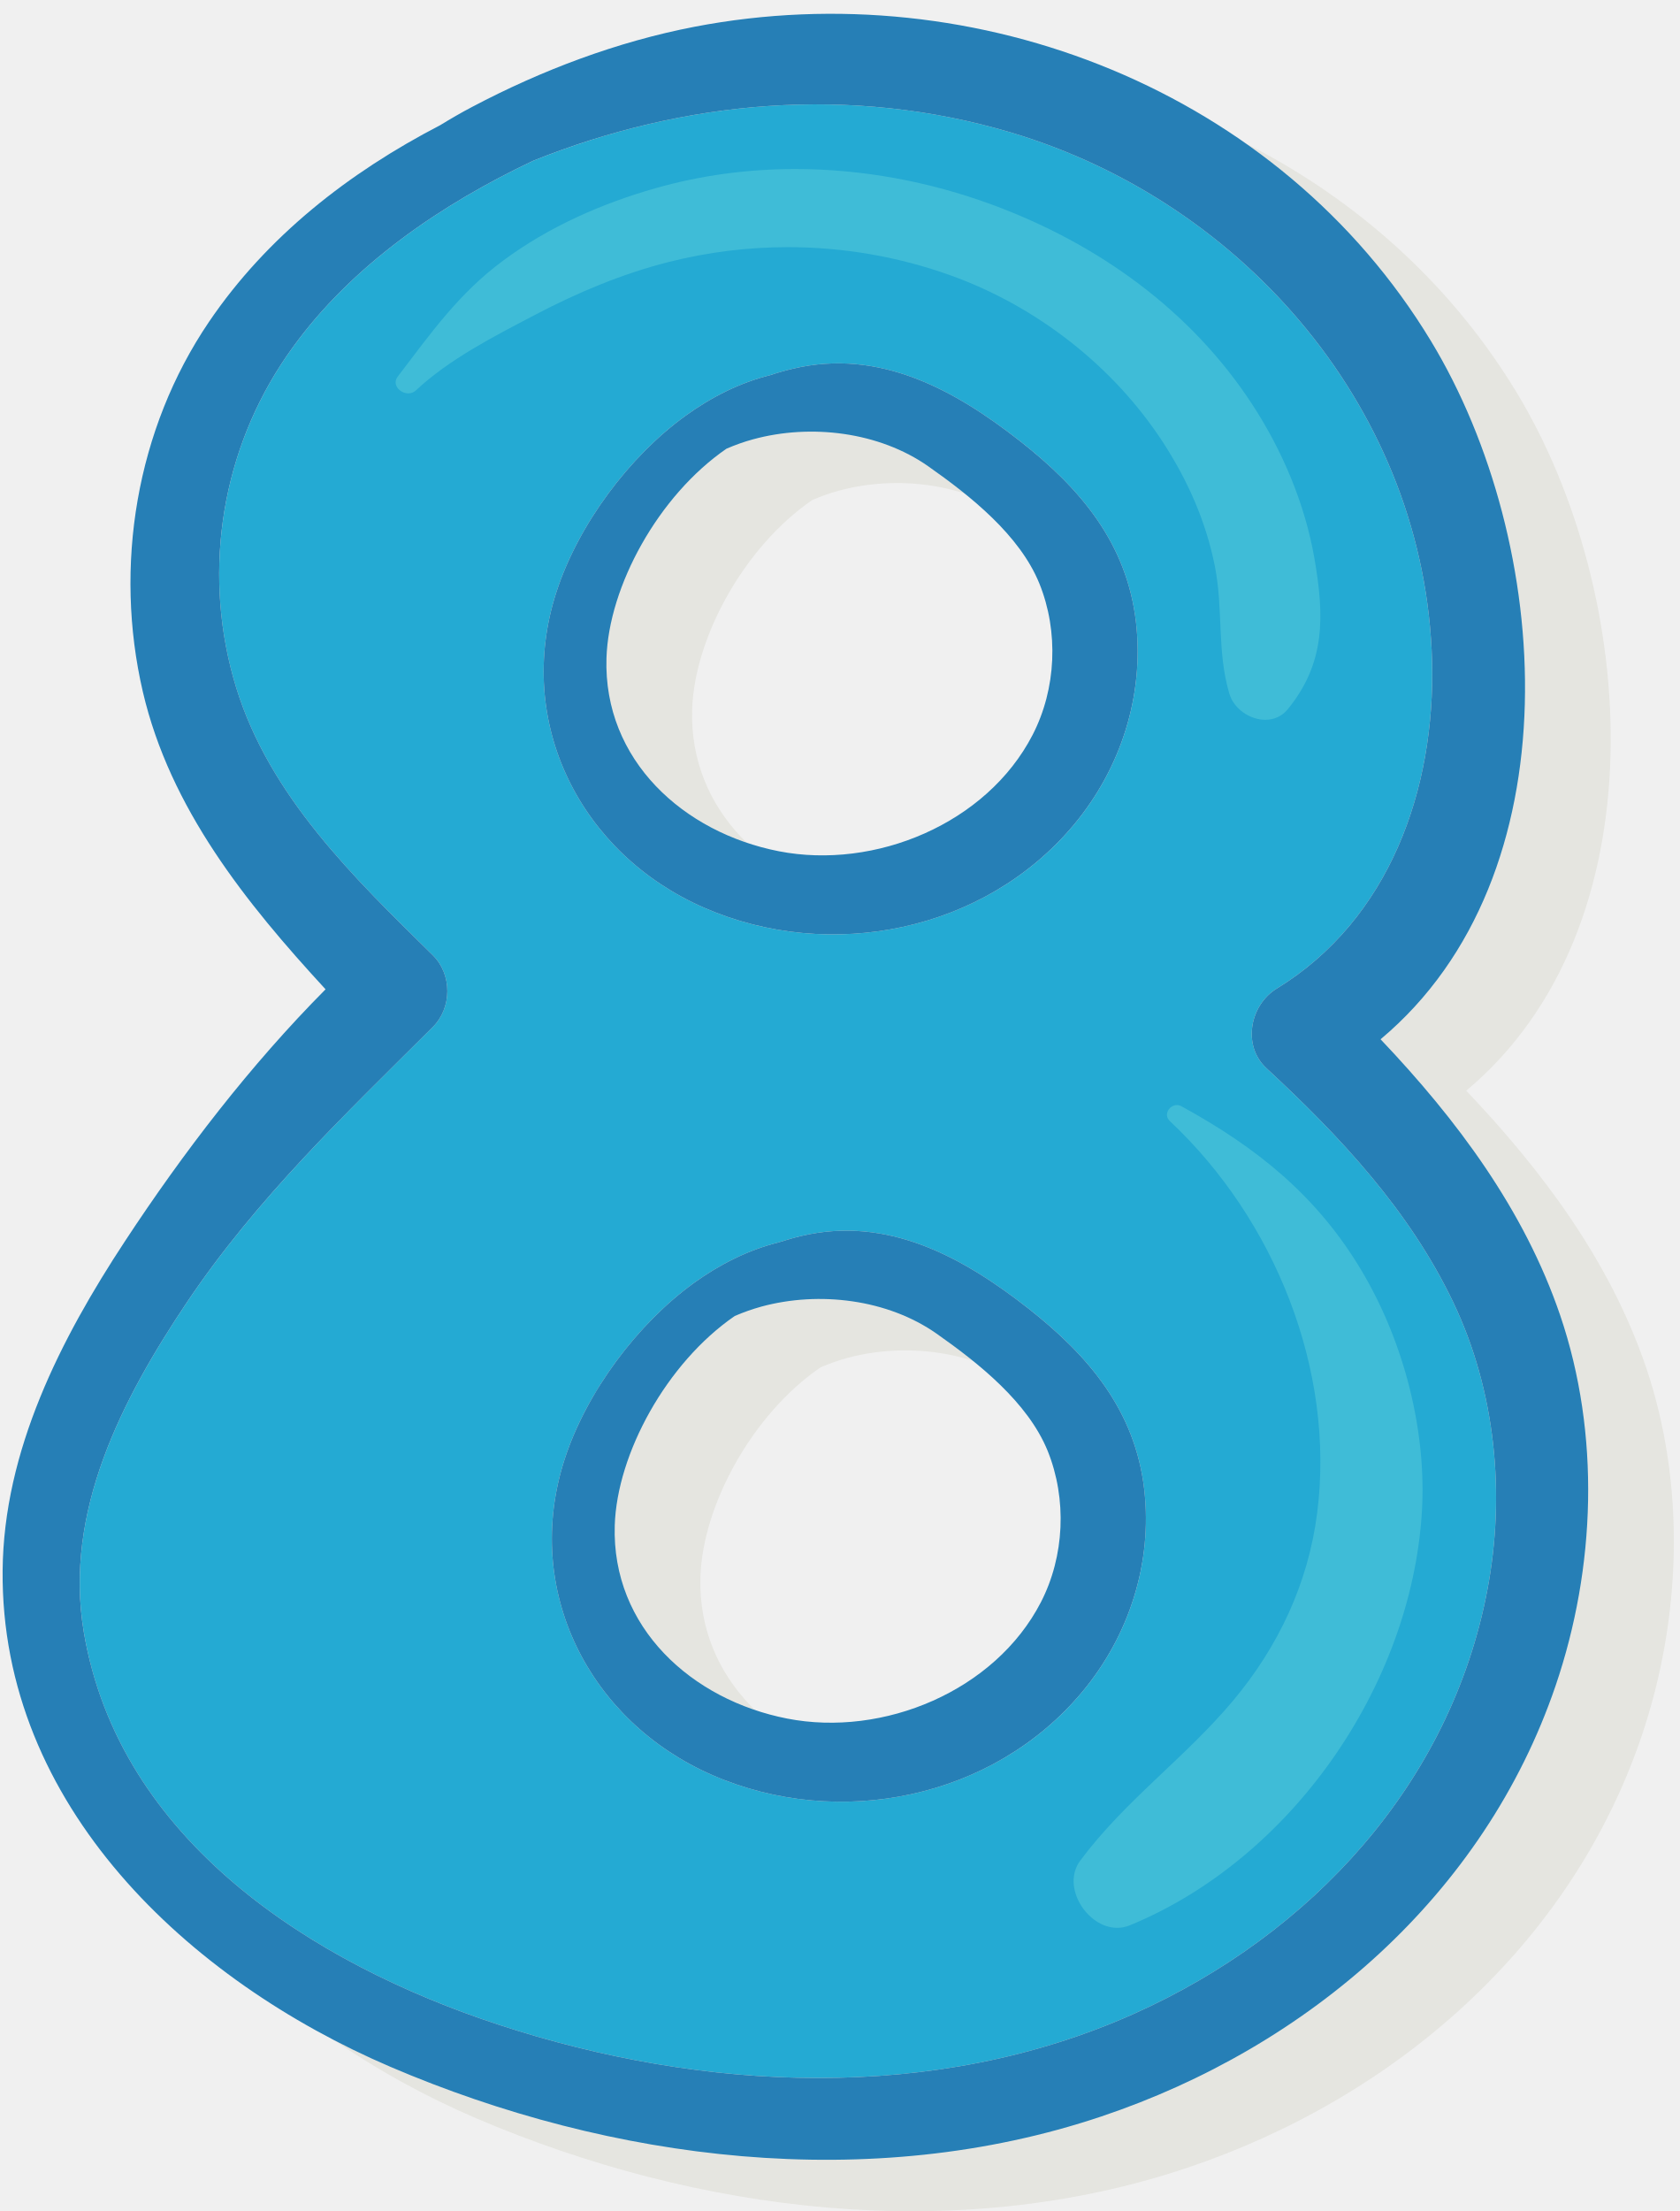
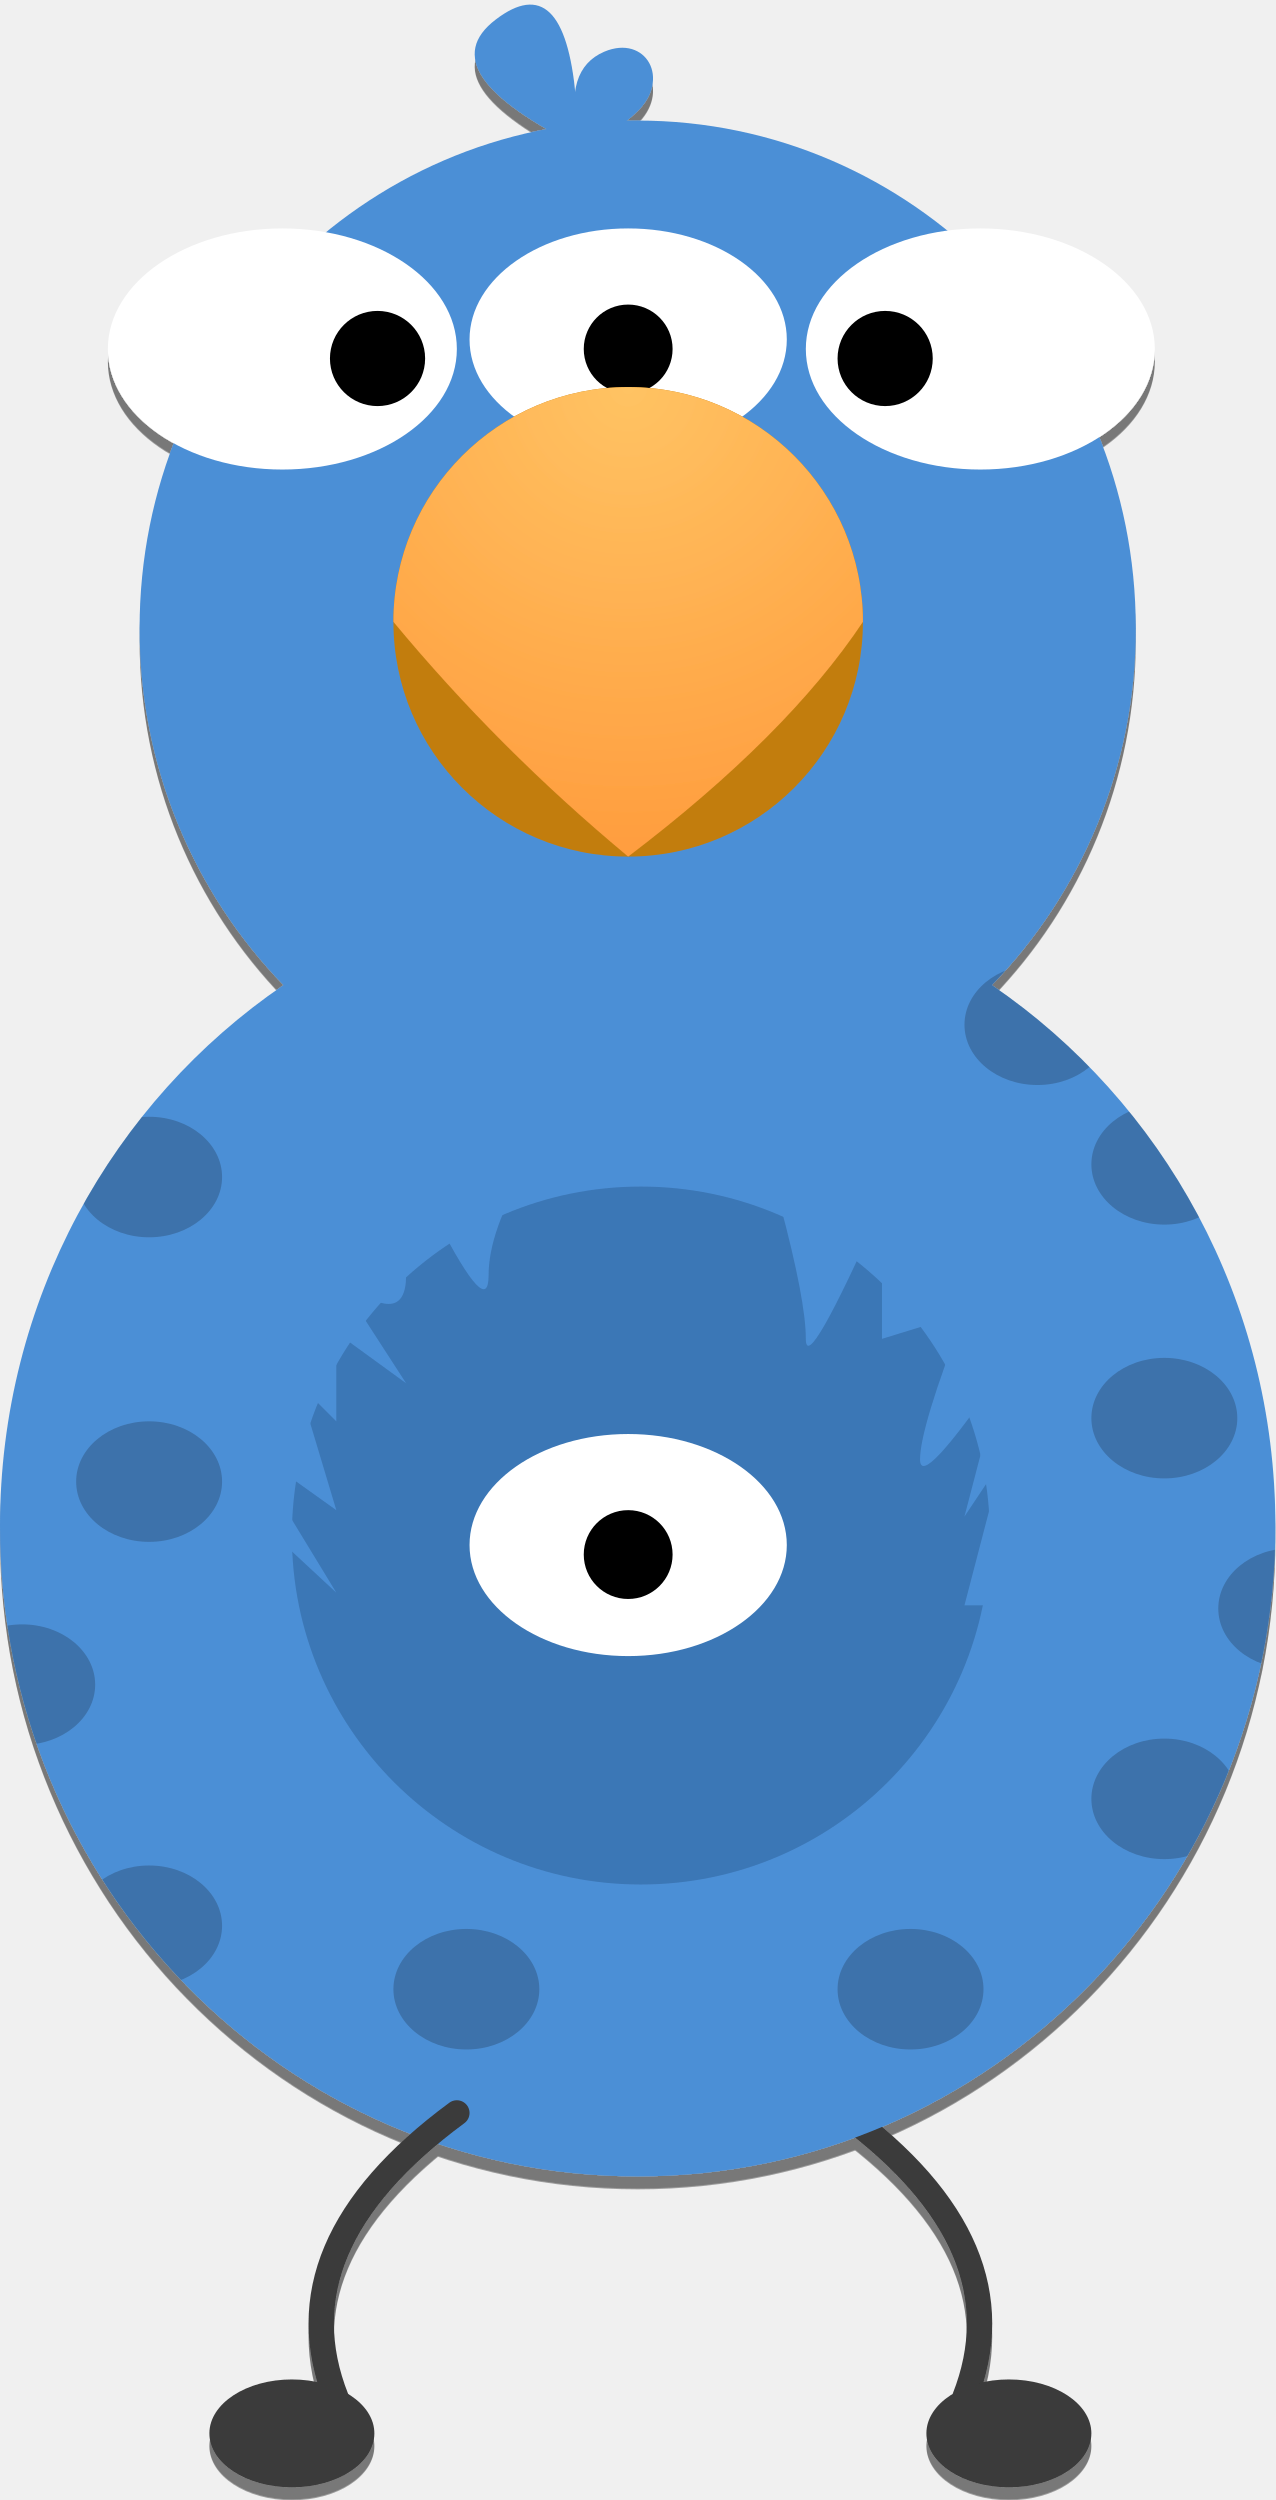
- <svg xmlns="http://www.w3.org/2000/svg" width="98px" height="129px" viewBox="0 0 98 129" version="1.1">
-   <defs />
-   <g id="Page-1" stroke="none" stroke-width="1" fill="none" fill-rule="evenodd">
-     <g id="293959-P70SA5-767" transform="translate(-296, -185)">
-       <g id="Group-9" transform="translate(296, 185)">
-         <path d="M40.875,92 C41.004,87.83 43.895,82.517 47.88,79.78 C48.377,79.566 48.89,79.383 49.432,79.233 C52.8,78.318 56.795,78.801 59.656,80.811 C62.099,82.527 64.984,84.815 66.139,87.651 C67.272,90.457 67.129,93.801 65.74,96.487 C63.068,101.661 56.546,104.368 50.935,103.269 C45.382,102.184 40.69,97.965 40.875,92 M47.396,29.178 C47.895,28.964 48.412,28.775 48.949,28.631 C52.317,27.71 56.312,28.198 59.173,30.208 C61.616,31.925 64.507,34.213 65.656,37.049 C66.79,39.85 66.645,43.193 65.258,45.88 C62.586,51.059 56.064,53.761 50.452,52.666 C44.899,51.581 40.208,47.357 40.392,41.397 C40.521,37.223 43.412,31.915 47.396,29.178 M95.78,101.353 C98.124,94.473 98.402,86.666 96.049,79.746 C93.949,73.581 90.02,68.322 85.566,63.636 C96.97,54.089 95.631,34.651 88.502,22.89 C79.676,8.317 62.029,1.392 45.531,4.561 C41.014,5.432 36.626,7.088 32.561,9.233 C31.914,9.571 31.292,9.935 30.681,10.308 C25.372,13.059 20.571,16.795 17.188,21.79 C12.949,28.044 11.631,36.034 13.337,43.367 C14.929,50.178 19.347,55.671 23.999,60.721 C19.605,65.144 15.695,70.243 12.303,75.402 C8.536,81.124 5.213,87.637 5.153,94.637 C5.033,108.352 16.014,118.547 27.78,123.587 C40.681,129.109 55.79,131.01 69.277,126.482 C81.343,122.433 91.616,113.572 95.78,101.353" id="Fill-58" fill="#E5E5E0" />
-         <path d="M62.676,48.109 C65.412,44.825 66.78,40.571 66.293,36.308 C65.761,31.691 63.049,28.497 59.517,25.73 C55.7,22.74 51.322,20.323 46.293,21.507 C45.845,21.611 45.392,21.74 44.939,21.89 C43.193,22.323 41.526,23.158 39.999,24.263 C36.735,26.626 33.755,30.586 32.472,34.537 C29.999,42.153 33.875,49.82 41.099,52.964 C48.447,56.168 57.472,54.348 62.676,48.109 M63.153,98.716 C65.894,95.433 67.263,91.179 66.775,86.91 C66.243,82.298 63.531,79.103 59.999,76.333 C56.184,73.348 51.805,70.925 46.775,72.109 C46.327,72.213 45.875,72.348 45.422,72.492 C43.676,72.925 42.009,73.761 40.481,74.865 C37.218,77.229 34.232,81.189 32.949,85.144 C30.481,92.756 34.357,100.428 41.581,103.571 C48.93,106.77 57.954,104.95 63.153,98.716 M84.8,75.965 C87.283,81.153 87.87,87.188 86.79,92.811 C84.626,104.104 76.502,112.87 66.179,117.492 C54.517,122.711 41.044,122.055 29.108,118.134 C18.232,114.566 6.949,107.393 4.89,95.219 C3.71,88.214 7.118,81.637 10.904,75.989 C14.979,69.92 20.108,65.054 25.253,59.925 C26.382,58.805 26.397,56.855 25.253,55.73 C20.645,51.203 15.735,46.457 13.78,40.109 C11.83,33.765 12.79,26.82 16.407,21.253 C19.69,16.208 24.79,12.526 30.104,9.87 C30.441,9.701 30.78,9.537 31.118,9.377 C39.925,5.84 49.65,4.949 58.999,7.731 C72.681,11.81 83.184,24.054 83.571,38.581 C83.766,46.034 81.099,53.641 74.512,57.676 C72.939,58.636 72.477,61.004 73.909,62.328 C78.213,66.312 82.243,70.621 84.8,75.965" id="Fill-59" fill="#24AAD3" />
-         <path d="M86.79,92.811 C87.87,87.188 87.283,81.153 84.8,75.965 C82.243,70.621 78.213,66.312 73.909,62.328 C72.477,61.004 72.939,58.636 74.512,57.676 C81.099,53.641 83.766,46.034 83.571,38.581 C83.184,24.054 72.681,11.81 58.999,7.731 C49.65,4.949 39.925,5.84 31.118,9.377 C30.78,9.537 30.441,9.701 30.104,9.87 C24.79,12.526 19.69,16.208 16.407,21.253 C12.79,26.82 11.83,33.765 13.78,40.109 C15.735,46.457 20.645,51.203 25.253,55.73 C26.397,56.855 26.382,58.805 25.253,59.925 C20.108,65.054 14.979,69.92 10.904,75.989 C7.118,81.637 3.71,88.214 4.89,95.219 C6.949,107.393 18.232,114.566 29.108,118.134 C41.044,122.055 54.517,122.711 66.179,117.492 C76.502,112.87 84.626,104.104 86.79,92.811 M91.049,76.746 C93.402,83.666 93.124,91.473 90.78,98.353 C86.616,110.572 76.343,119.433 64.277,123.482 C50.79,128.01 35.681,126.109 22.78,120.587 C11.014,115.547 0.033,105.353 0.153,91.637 C0.213,84.637 3.536,78.124 7.303,72.402 C10.695,67.243 14.605,62.144 18.999,57.721 C14.347,52.671 9.929,47.178 8.337,40.367 C6.631,33.034 7.949,25.044 12.188,18.79 C15.571,13.795 20.372,10.059 25.681,7.308 C26.292,6.935 26.914,6.571 27.561,6.233 C31.626,4.088 36.014,2.432 40.531,1.561 C57.029,-1.608 74.676,5.317 83.502,19.89 C90.631,31.651 91.97,51.089 80.566,60.636 C85.02,65.323 88.949,70.581 91.049,76.746" id="Fill-60" fill="#267FB6" />
-         <path d="M60.74,93.487 C62.129,90.801 62.272,87.457 61.139,84.651 C59.984,81.815 57.099,79.526 54.656,77.811 C51.795,75.801 47.8,75.317 44.432,76.233 C43.89,76.383 43.377,76.566 42.88,76.78 C38.895,79.517 36.004,84.83 35.875,89 C35.69,94.965 40.382,99.184 45.935,100.269 C51.546,101.368 58.068,98.661 60.74,93.487 Z M66.775,86.91 C67.263,91.179 65.895,95.433 63.153,98.716 C57.954,104.95 48.93,106.771 41.581,103.571 C34.357,100.428 30.481,92.756 32.949,85.144 C34.232,81.188 37.218,77.229 40.481,74.865 C42.009,73.761 43.676,72.925 45.422,72.492 C45.875,72.348 46.327,72.213 46.775,72.109 C51.805,70.925 56.184,73.348 59.999,76.333 C63.531,79.104 66.243,82.298 66.775,86.91 Z" id="Fill-61" fill="#267FB6" />
-         <path d="M60.258,42.88 C61.646,40.193 61.79,36.85 60.656,34.049 C59.507,31.213 56.616,28.924 54.173,27.208 C51.313,25.198 47.317,24.71 43.949,25.631 C43.412,25.775 42.895,25.964 42.397,26.178 C38.412,28.915 35.521,34.223 35.392,38.397 C35.208,44.357 39.899,48.582 45.452,49.666 C51.063,50.761 57.586,48.059 60.258,42.88 Z M66.293,36.308 C66.78,40.571 65.412,44.825 62.676,48.109 C57.472,54.348 48.447,56.168 41.099,52.964 C33.875,49.82 29.999,42.153 32.472,34.537 C33.755,30.586 36.735,26.626 39.999,24.263 C41.526,23.158 43.193,22.323 44.939,21.89 C45.392,21.74 45.845,21.611 46.293,21.507 C51.322,20.323 55.7,22.74 59.517,25.73 C63.049,28.497 65.761,31.691 66.293,36.308 Z" id="Fill-62" fill="#267FB6" />
-         <path d="M73.839,41.997 C72.938,41.996 72.003,41.355 71.742,40.477 C71.001,37.976 71.4,35.569 70.893,33.022 C70.375,30.424 69.315,28.033 67.876,25.818 C64.983,21.366 60.505,17.883 55.513,16.081 C52.443,14.974 49.213,14.42 45.977,14.42 C43.648,14.42 41.316,14.707 39.04,15.282 C36.321,15.968 33.705,17.068 31.226,18.369 C28.852,19.614 26.23,20.943 24.268,22.78 C24.139,22.9 23.984,22.951 23.829,22.951 C23.34,22.951 22.852,22.441 23.214,21.967 C25.15,19.431 26.772,17.118 29.371,15.198 C32.03,13.233 35.083,11.883 38.257,10.98 C40.917,10.223 43.663,9.862 46.413,9.862 C50.321,9.862 54.234,10.591 57.903,11.944 C64.054,14.213 69.503,18.096 73.105,23.636 C74.846,26.313 76.155,29.411 76.703,32.562 C77.288,35.929 77.362,38.671 75.153,41.377 C74.799,41.811 74.324,41.997 73.839,41.997" id="Fill-63" fill="#3FBCD7" />
-         <path d="M65.196,112.479 C63.439,112.479 61.917,110.075 63.036,108.563 C65.629,105.066 69.167,102.557 71.956,99.228 C74.603,96.07 76.345,92.373 76.867,88.266 C77.928,79.926 74.383,71.145 68.271,65.412 C67.874,65.041 68.237,64.474 68.681,64.474 C68.766,64.474 68.855,64.495 68.941,64.542 C73.353,66.958 76.867,69.772 79.478,74.17 C81.921,78.286 83.275,83.478 82.974,88.266 C82.334,98.387 75.361,108.455 65.934,112.332 C65.687,112.433 65.439,112.479 65.196,112.479" id="Fill-65" fill="#3FBCD7" />
+ <svg xmlns="http://www.w3.org/2000/svg" xmlns:xlink="http://www.w3.org/1999/xlink" width="201px" height="394px" viewBox="0 0 201 394" version="1.1">
+   <defs>
+     <filter x="-0.5%" y="-0.3%" width="101.0%" height="101.0%" filterUnits="objectBoundingBox" id="filter-1">
+       <feOffset dx="0" dy="2" in="SourceAlpha" result="shadowOffsetOuter1" />
+       <feColorMatrix values="0 0 0 0 0   0 0 0 0 0   0 0 0 0 0  0 0 0 0.5 0" type="matrix" in="shadowOffsetOuter1" result="shadowMatrixOuter1" />
+       <feMerge>
+         <feMergeNode in="shadowMatrixOuter1" />
+         <feMergeNode in="SourceGraphic" />
+       </feMerge>
+     </filter>
+     <path d="M44.682,136.25 C30.658,121.799 22,101.93 22,80 C22,35.817 57.146,0 100.5,0 C143.854,0 179,35.817 179,80 C179,101.93 170.342,121.799 156.318,136.25 C183.26,154.637 201,185.955 201,221.5 C201,278.109 156.005,324 100.5,324 C44.995,324 0,278.109 0,221.5 C0,185.955 17.74,154.637 44.682,136.25 Z M100,114 C119.33,114 135,98.106 135,78.5 C135,58.894 119.33,43 100,43 C80.67,43 65,58.894 65,78.5 C65,98.106 80.67,114 100,114 Z M101,267 C125.853,267 146,246.405 146,221 C146,195.595 125.853,175 101,175 C76.147,175 56,195.595 56,221 C56,246.405 76.147,267 101,267 Z" id="path-2" />
+     <radialGradient cx="50%" cy="0%" fx="50%" fy="0%" r="100%" id="radialGradient-4">
+       <stop stop-color="#FFC363" offset="0%" />
+       <stop stop-color="#FF9D3E" offset="100%" />
+     </radialGradient>
+   </defs>
+   <g id="Symbols" stroke="none" stroke-width="1" fill="none" fill-rule="evenodd">
+     <g id="number/8" transform="translate(-19, -2)">
+       <g id="8" filter="url(#filter-1)" transform="translate(19, 1)">
+         <g id="leg-copy" transform="translate(152.5, 363.5) scale(-1, 1) translate(-152.5, -363.5) translate(133, 334)">
+           <path d="M39,0 C20,14 13.667,29 20,45" id="Path-51" stroke="#3A3A3A" stroke-width="4" />
+           <ellipse id="Oval" fill="#3A3A3A" cx="13" cy="50.5" rx="13" ry="8.5" />
+         </g>
+         <g id="Oval-5" transform="translate(0, 20)">
+           <mask id="mask-3" fill="white">
+             <use xlink:href="#path-2" />
+           </mask>
+           <use id="Mask" fill="#4C8FD6" xlink:href="#path-2" />
+           <ellipse fill="#000000" opacity="0.2" mask="url(#mask-3)" cx="23.5" cy="166.5" rx="11.5" ry="9.5" />
+           <ellipse id="Oval-5-Copy" fill="#000000" opacity="0.2" mask="url(#mask-3)" cx="3.5" cy="246.5" rx="11.5" ry="9.5" />
+           <ellipse id="Oval-5-Copy-2" fill="#000000" opacity="0.2" mask="url(#mask-3)" cx="23.5" cy="214.5" rx="11.5" ry="9.5" />
+           <ellipse id="Oval-5-Copy-3" fill="#000000" opacity="0.2" mask="url(#mask-3)" cx="23.5" cy="284.5" rx="11.5" ry="9.5" />
+           <ellipse id="Oval-5-Copy-4" fill="#000000" opacity="0.2" mask="url(#mask-3)" cx="73.5" cy="294.5" rx="11.5" ry="9.5" />
+           <ellipse id="Oval-5-Copy-5" fill="#000000" opacity="0.2" mask="url(#mask-3)" cx="143.5" cy="294.5" rx="11.5" ry="9.5" />
+           <ellipse id="Oval-5-Copy-6" fill="#000000" opacity="0.2" mask="url(#mask-3)" cx="183.5" cy="264.5" rx="11.5" ry="9.5" />
+           <ellipse id="Oval-5-Copy-7" fill="#000000" opacity="0.2" mask="url(#mask-3)" cx="183.5" cy="204.5" rx="11.5" ry="9.5" />
+           <ellipse id="Oval-5-Copy-8" fill="#000000" opacity="0.2" mask="url(#mask-3)" cx="203.5" cy="234.5" rx="11.5" ry="9.5" />
+           <ellipse id="Oval-5-Copy-9" fill="#000000" opacity="0.2" mask="url(#mask-3)" cx="183.5" cy="164.5" rx="11.5" ry="9.5" />
+           <ellipse id="Oval-5-Copy-10" fill="#000000" opacity="0.2" mask="url(#mask-3)" cx="163.5" cy="142.5" rx="11.5" ry="9.5" />
+         </g>
+         <g id="leg" transform="translate(33, 334)">
+           <path d="M39,0 C20,14 13.667,29 20,45" id="Path-51" stroke="#3A3A3A" stroke-width="4" stroke-linecap="round" />
+           <ellipse id="Oval" fill="#3A3A3A" cx="13" cy="50.5" rx="13" ry="8.5" />
+         </g>
+         <path d="M88.943,26 C75.137,14.342 72.376,6.72 80.66,3.133 C88.943,-0.454 92.05,4.478 89.979,17.929 L88.943,26 Z" id="Path-55" fill="#4C8FD6" transform="translate(83.3, 14) rotate(-14) translate(-83.3, -14) " />
+         <path d="M94,24 C89.833,18 89.417,13.333 92.75,10 C97.75,5 104.25,10 101,17 C98.833,21.667 96.5,24 94,24 Z" id="Path-56" fill="#4C8FD6" transform="translate(96.20088, 15.98816) rotate(22) translate(-96.20088, -15.98816) " />
+         <circle id="Oval-4" fill="#3B77B6" cx="101" cy="243" r="55" />
+         <g id="Group" transform="translate(17, 37)">
+           <ellipse id="Oval-17" fill="#FFFFFF" cx="27.5" cy="19" rx="27.5" ry="19" />
+           <circle id="Oval-2" fill="#000000" cx="42.5" cy="20.5" r="7.5" />
+         </g>
+         <g id="Group-Copy-2" transform="translate(74, 37)">
+           <ellipse id="Oval-17" fill="#FFFFFF" cx="25" cy="17.5" rx="25" ry="17.5" />
+           <circle id="Oval-2" fill="#000000" cx="25" cy="19" r="7" />
+         </g>
+         <g id="Group-Copy-3" transform="translate(74, 227)">
+           <ellipse id="Oval-17" fill="#FFFFFF" cx="25" cy="17.5" rx="25" ry="17.5" />
+           <circle id="Oval-2" fill="#000000" cx="25" cy="19" r="7" />
+         </g>
+         <g id="Group-Copy" transform="translate(154.5, 56) scale(-1, 1) translate(-154.5, -56) translate(127, 37)">
+           <ellipse id="Oval-17" fill="#FFFFFF" cx="27.5" cy="19" rx="27.5" ry="19" />
+           <circle id="Oval-2" fill="#000000" cx="42.5" cy="20.5" r="7.5" />
+         </g>
+         <circle id="Oval-18" fill="#C27D10" cx="99" cy="99" r="37" />
+         <path d="M99,136 C115.667,123.333 128,111 136,99 C136,78.565 119.435,62 99,62 C78.565,62 62,78.565 62,99 C73.044,112.333 85.377,124.667 99,136 Z" id="Oval-18-Copy" fill="url(#radialGradient-4)" />
+         <path d="M123,191 C125.667,201 127,208 127,212 C127,216 131,209 139,191 L139,212 L152,208 C147.333,220 145,227.667 145,231 C145,234.333 149.333,229.667 158,217 L152,240 L158,231 L152,254 L162,254 L162,261 L166,191 L123,191 Z" id="Path-58" fill="#4C8FD6" />
+         <path d="M83,185 C79,191.667 77,197.333 77,202 C77,206.667 74.333,203.833 69,193.5 C65.667,193.167 64,196 64,202 C64,208 60.333,208 53,202 L64,219 L53,211 L53,225 L47,219 L53,239 L39,229 L53,252 L39,239 L34,229 L58.5,177 L83,185 Z" id="Path-59" fill="#4C8FD6" />
      </g>
    </g>
  </g>
</svg>
